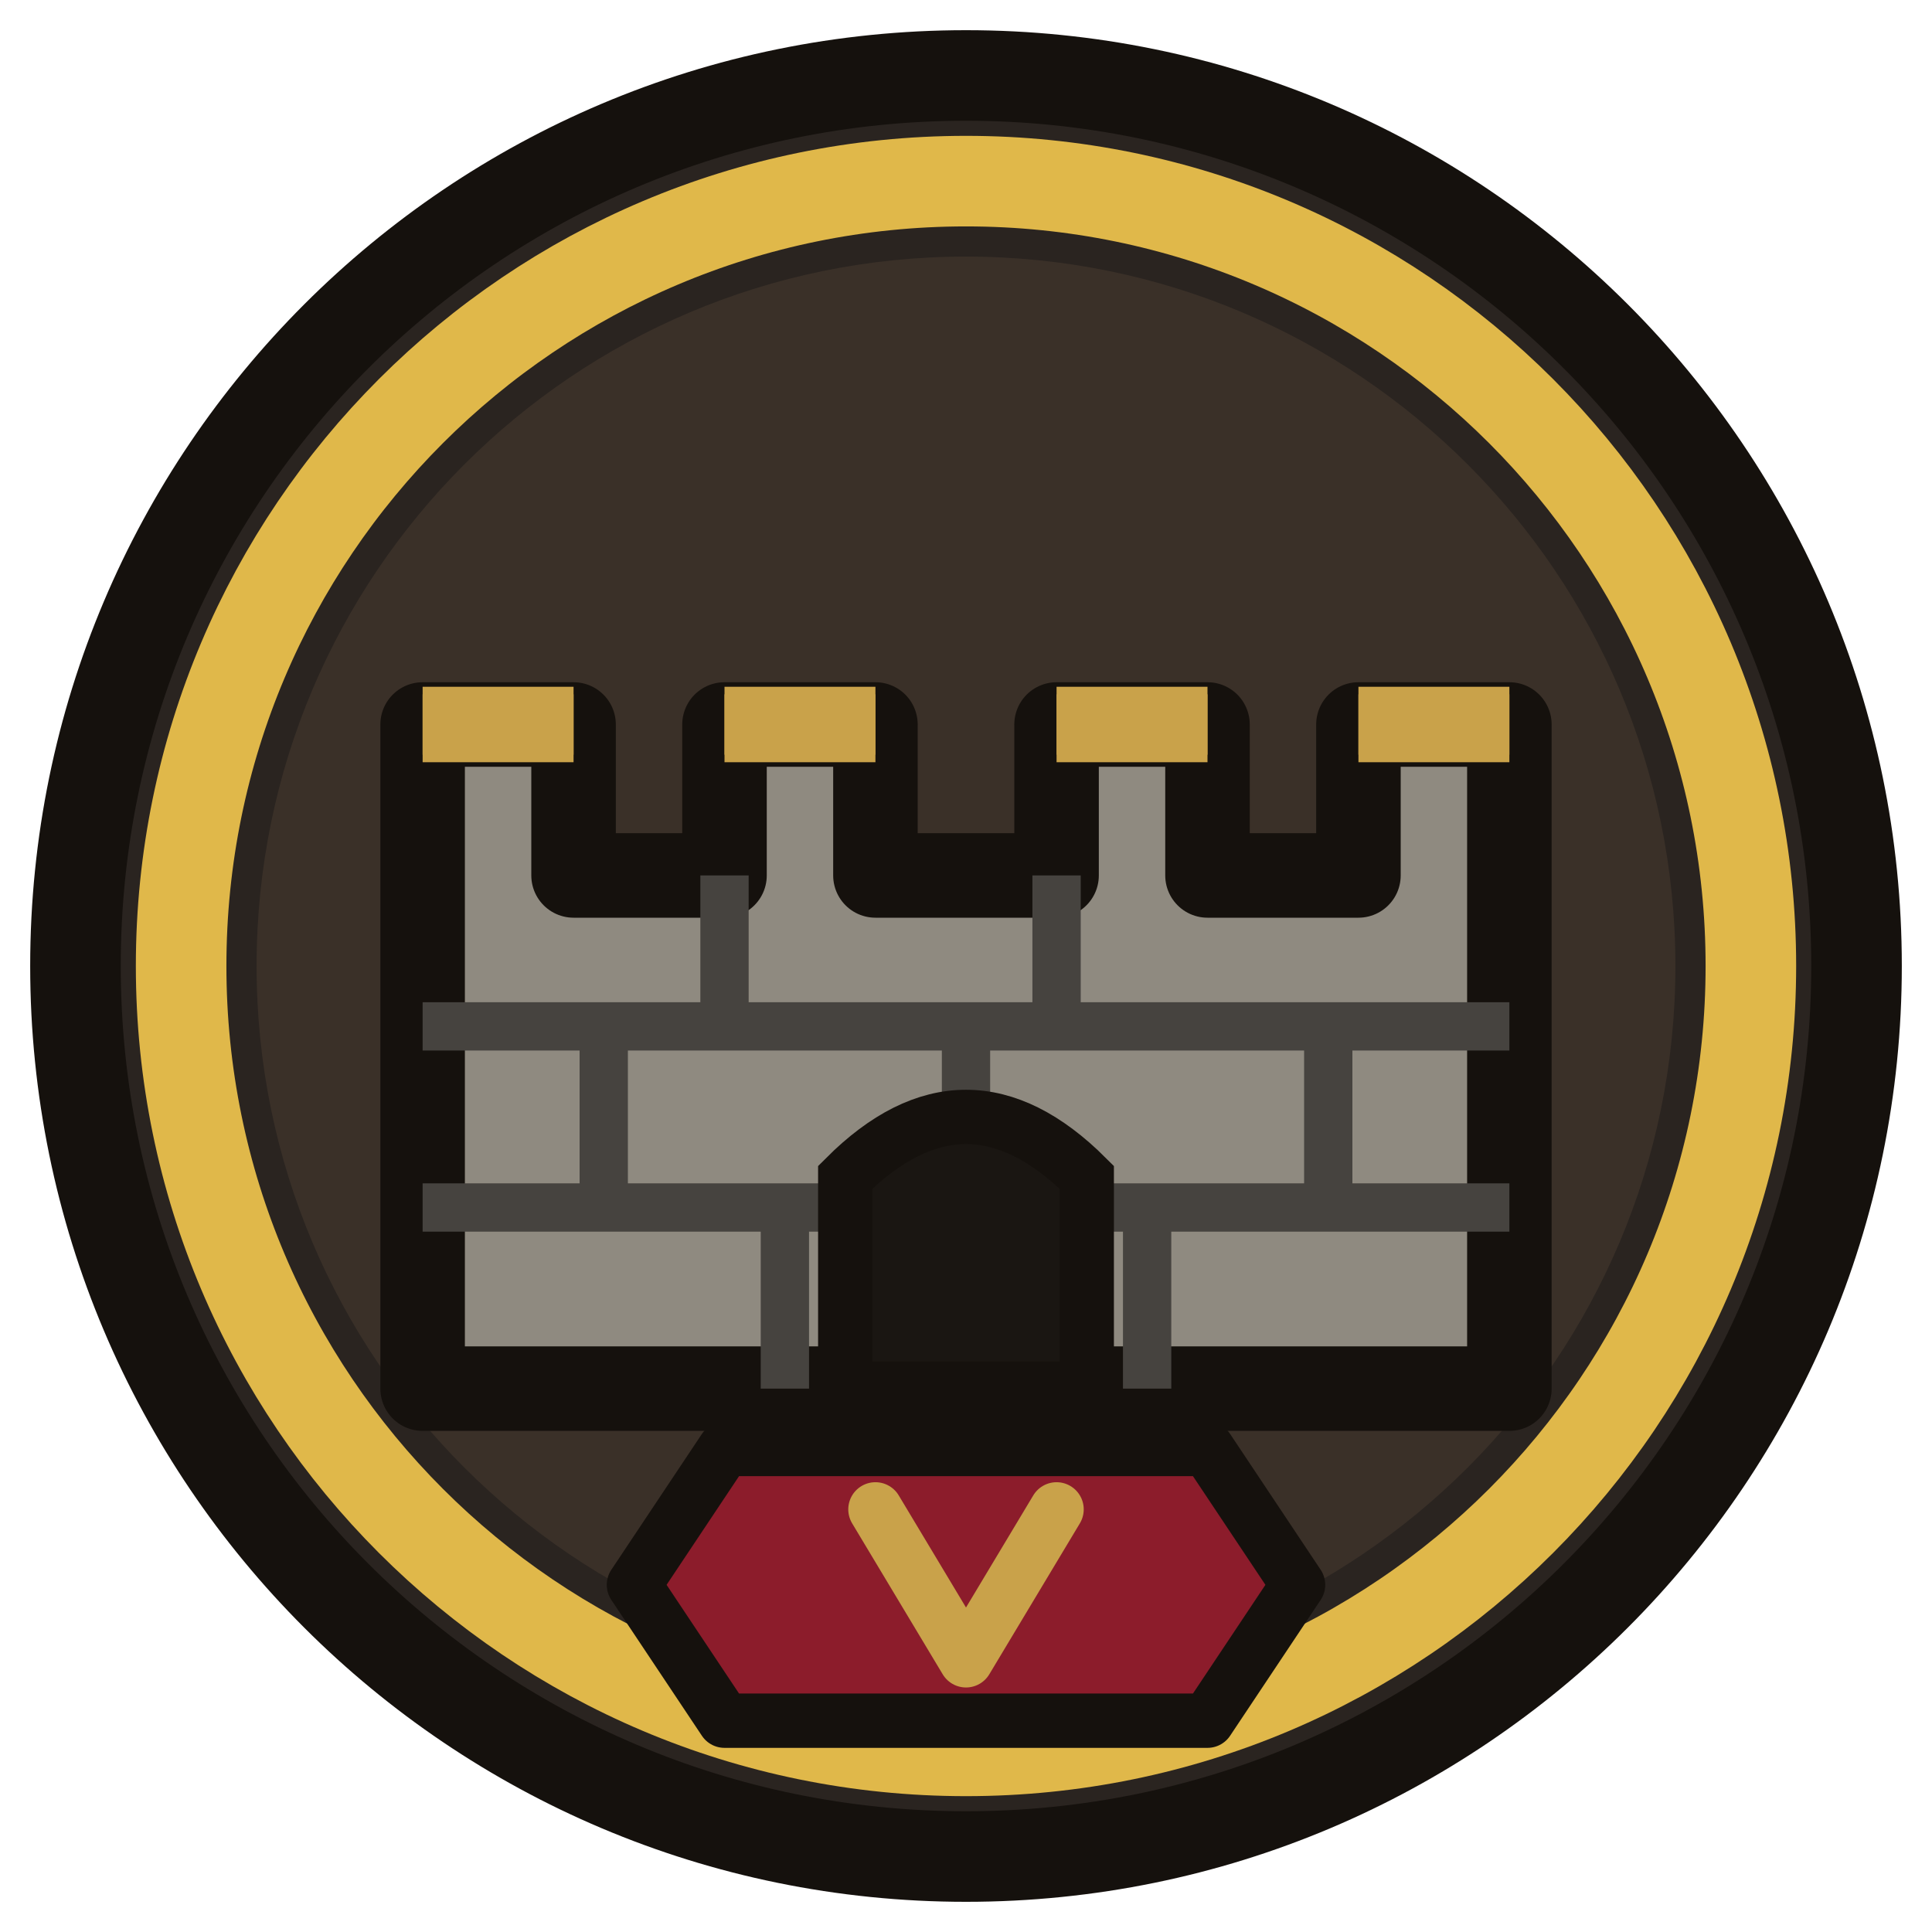
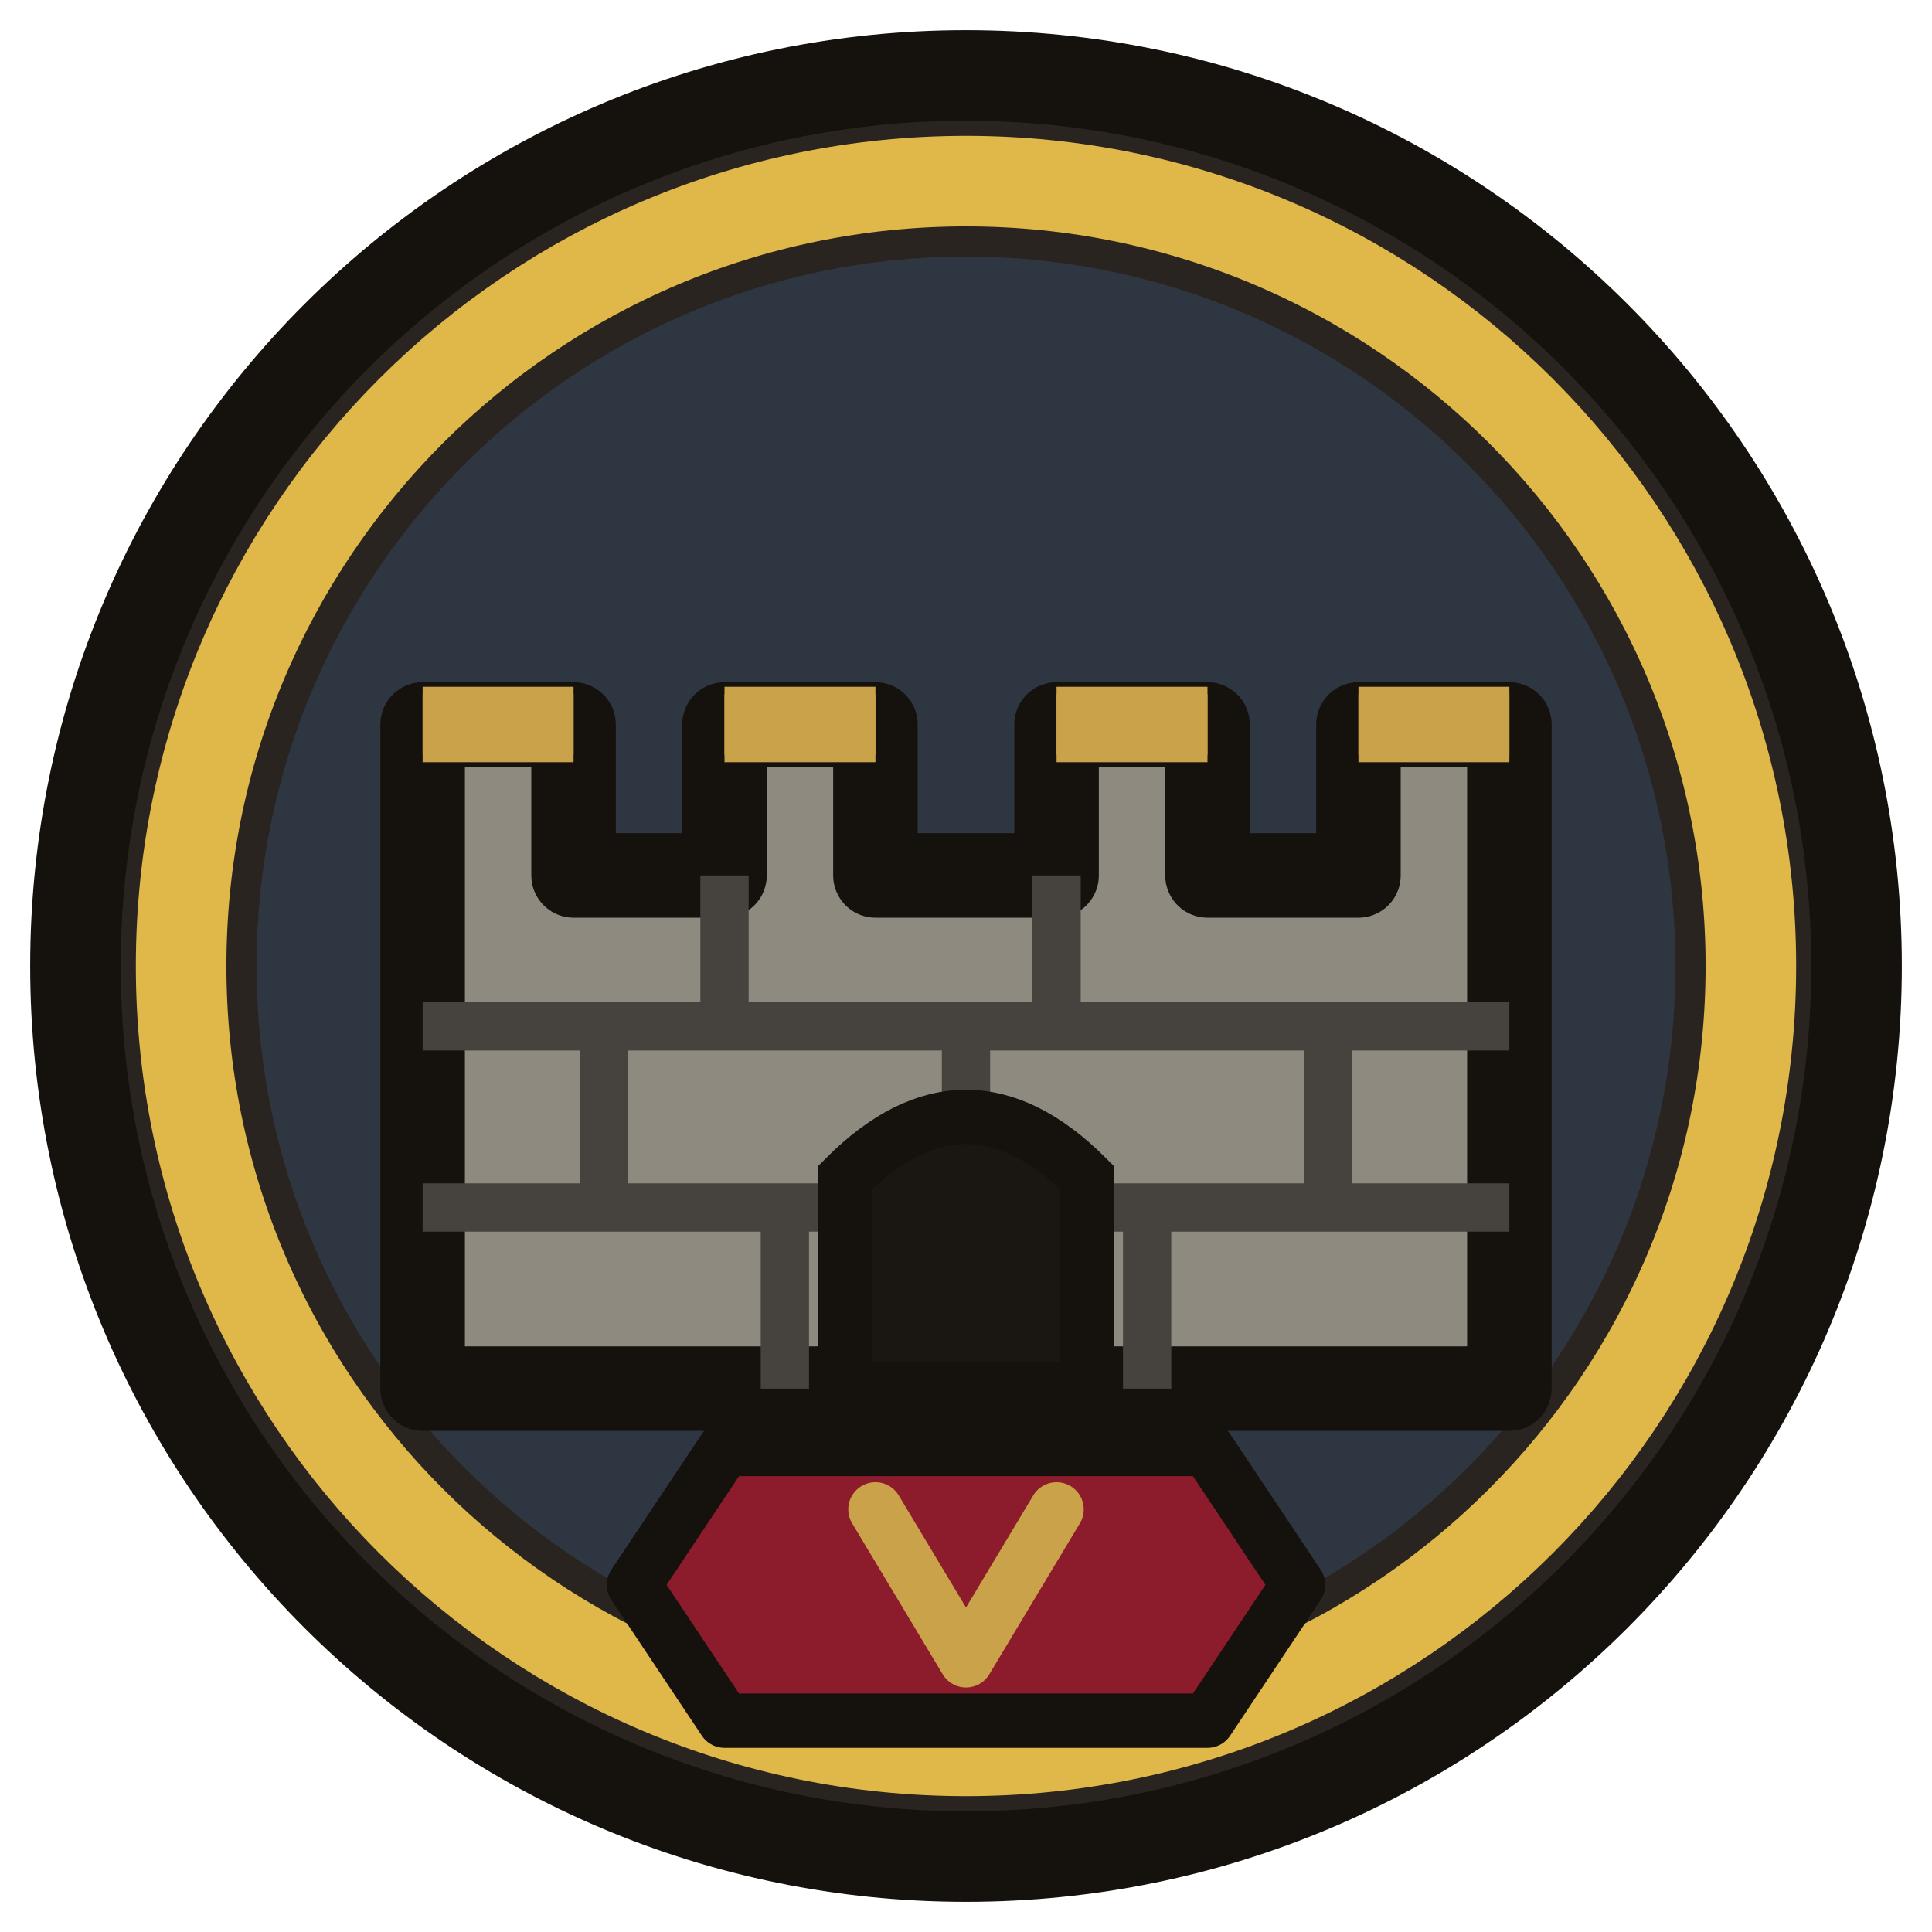
<svg xmlns="http://www.w3.org/2000/svg" width="96" height="96" viewBox="0 0 64 64">
  <circle cx="32" cy="32" r="29.5" fill="#2a2420" stroke="#15110d" stroke-width="3" />
  <circle cx="32" cy="32" r="26" fill="none" stroke="#e0b84a" stroke-width="3" />
-   <circle cx="32" cy="32" r="23.5" fill="#3a3028" />
+   <circle cx="32" cy="32" r="23.5" fill="#2e3642" />
  <path d="M14 46 L14 24 L19 24 L19 29 L24 29 L24 24 L29 24 L29 29 L35 29 L35 24 L40 24 L40 29 L45 29 L45 24 L50 24 L50 46Z" fill="#8f8a80" stroke="#15110d" stroke-width="2.8" stroke-linejoin="round" />
  <path d="M14 34 L50 34 M14 40 L50 40 M24 29 L24 34 M35 29 L35 34 M20 34 L20 40 M32 34 L32 40 M44 34 L44 40 M26 40 L26 46 M38 40 L38 46" stroke="#46433f" stroke-width="1.6" />
  <path d="M28 46 L28 39 Q32 35 36 39 L36 46Z" fill="#1a1612" stroke="#15110d" stroke-width="1.8" />
  <path d="M14 24 L19 24 M24 24 L29 24 M35 24 L40 24 M45 24 L50 24" stroke="#c9a24a" stroke-width="2" />
  <path d="M14 24 L19 24 M24 24 L29 24 M35 24 L40 24 M45 24 L50 24" stroke="#c9a24a" stroke-width="2.5" />
  <path d="M24.0 48 L40.0 48 L43.0 52.5 L40.0 57 L24.0 57 L21.0 52.5Z" fill="#8c1c2b" stroke="#15110d" stroke-width="1.8" stroke-linejoin="round" />
  <path d="M29.0 50 L32.0 55 L35.0 50" fill="none" stroke="#c9a24a" stroke-width="1.8" stroke-linecap="round" stroke-linejoin="round" />
</svg>
